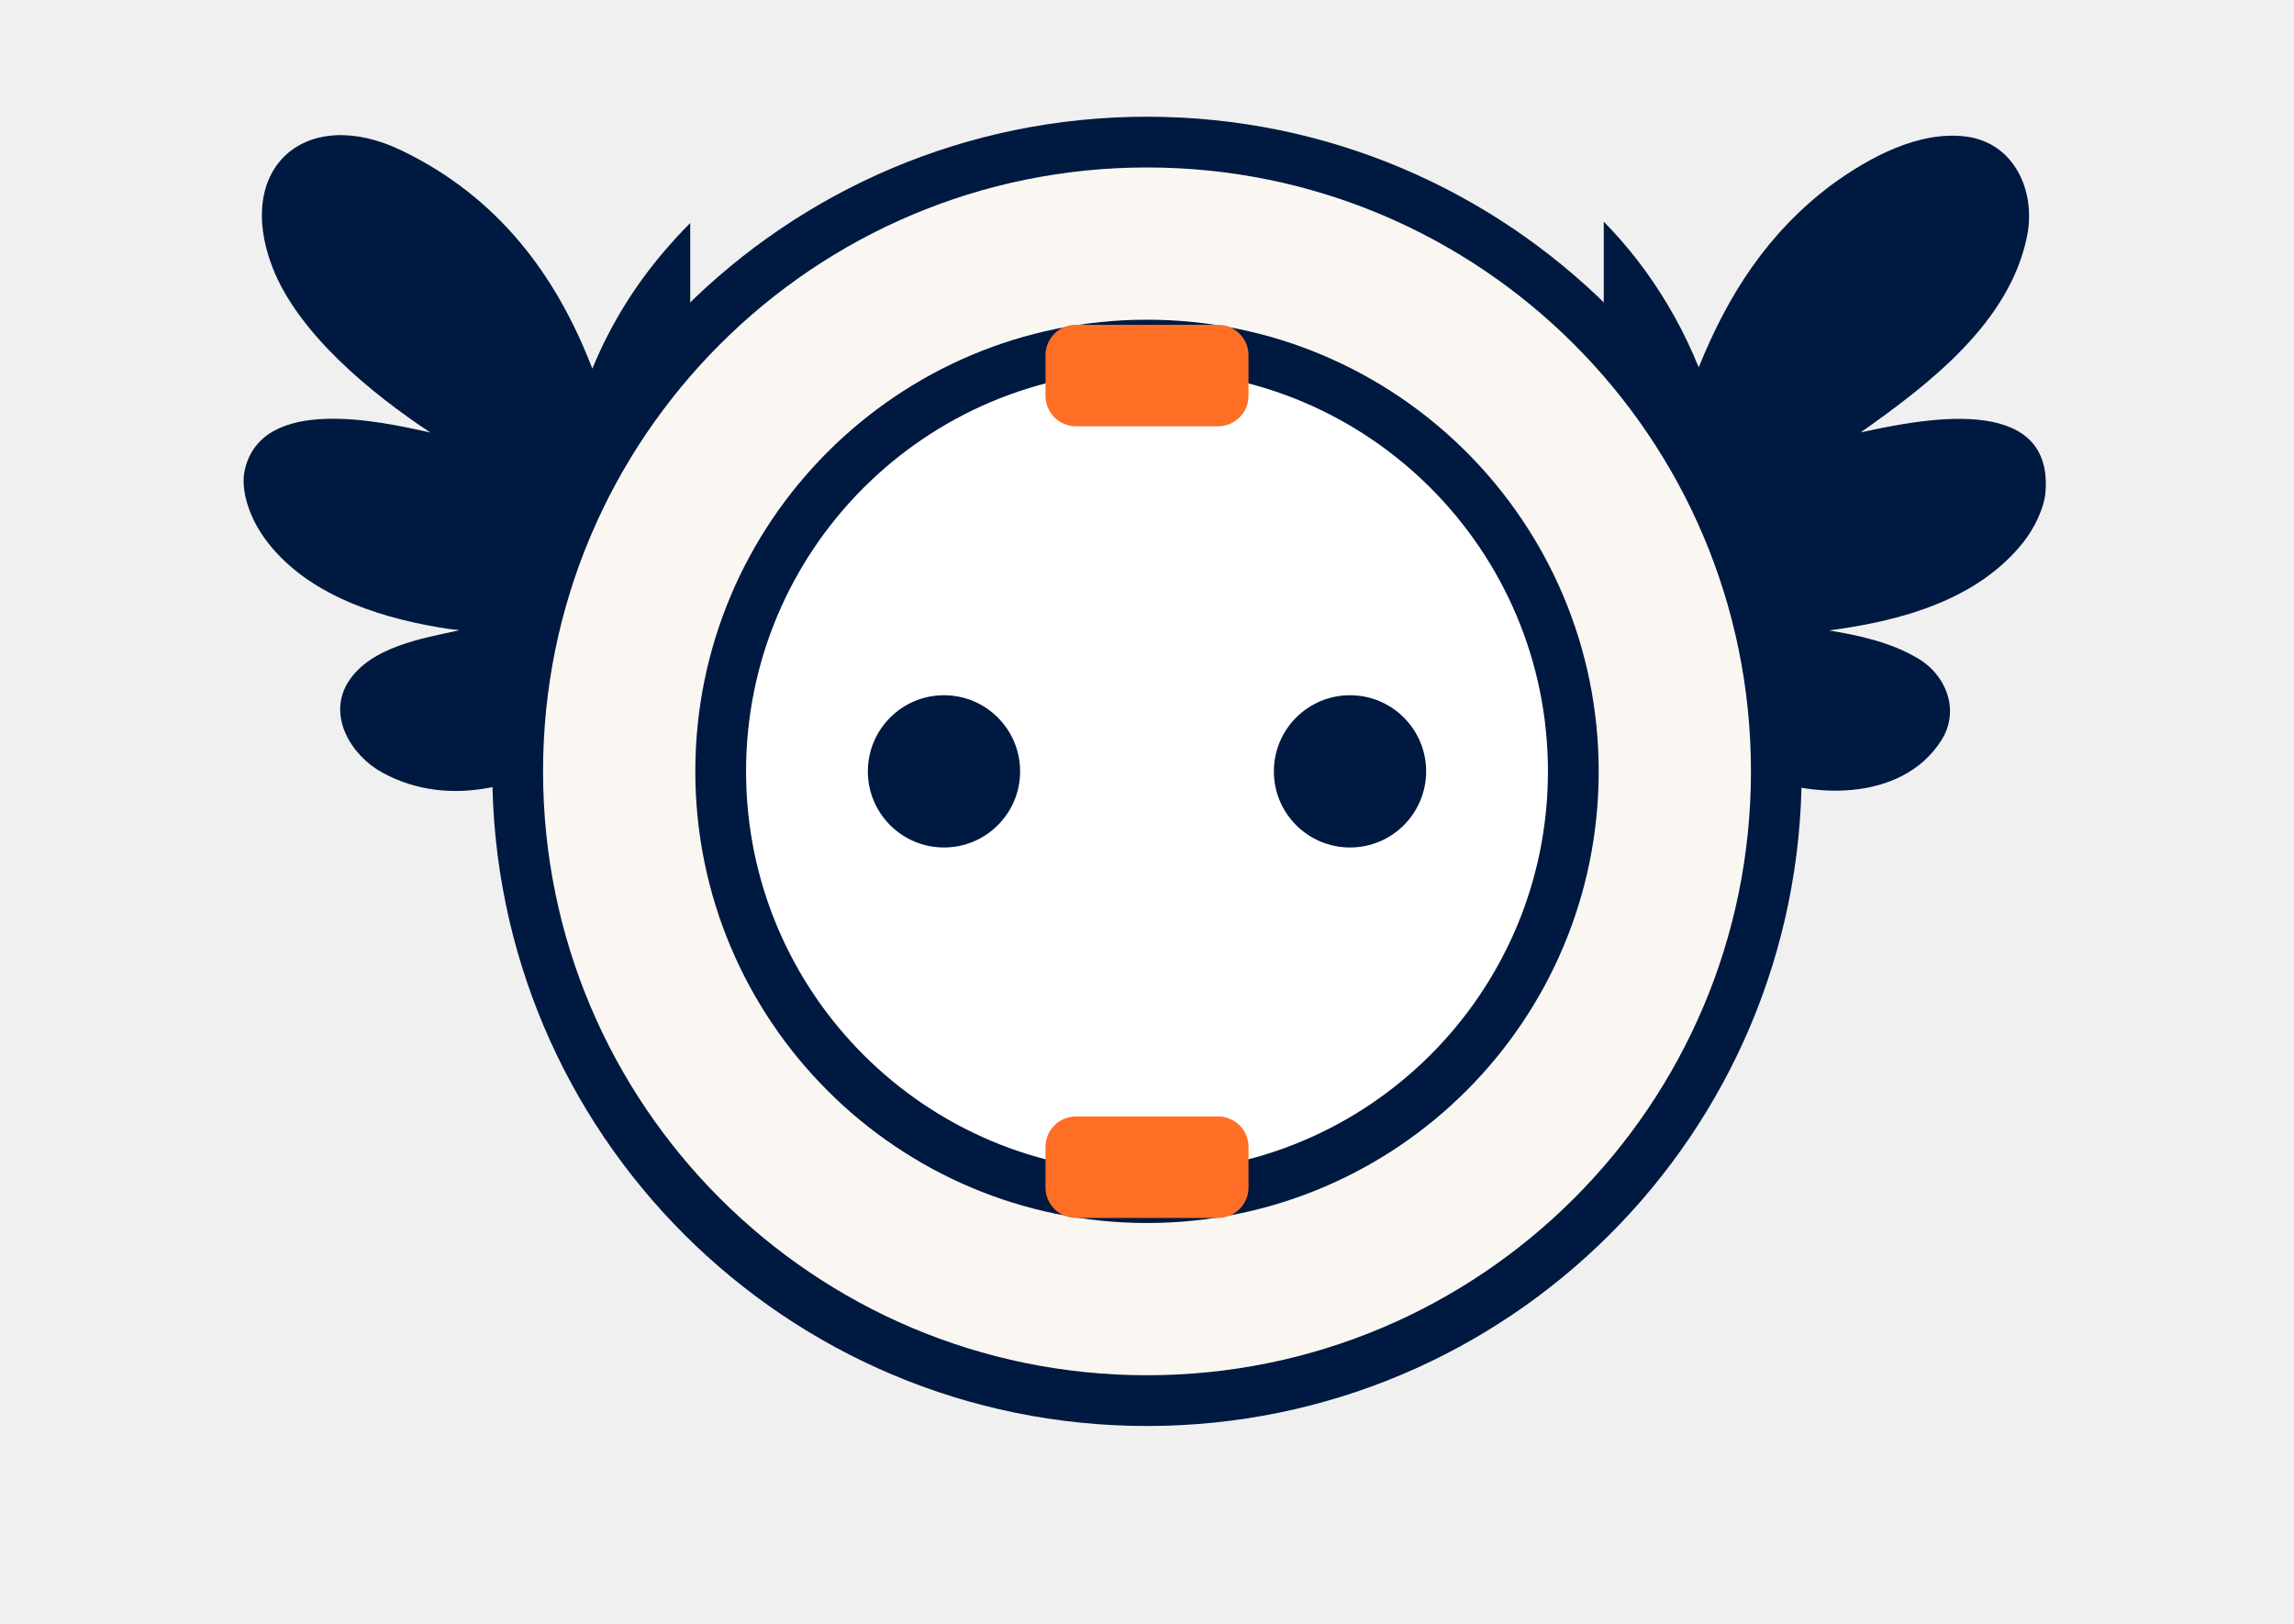
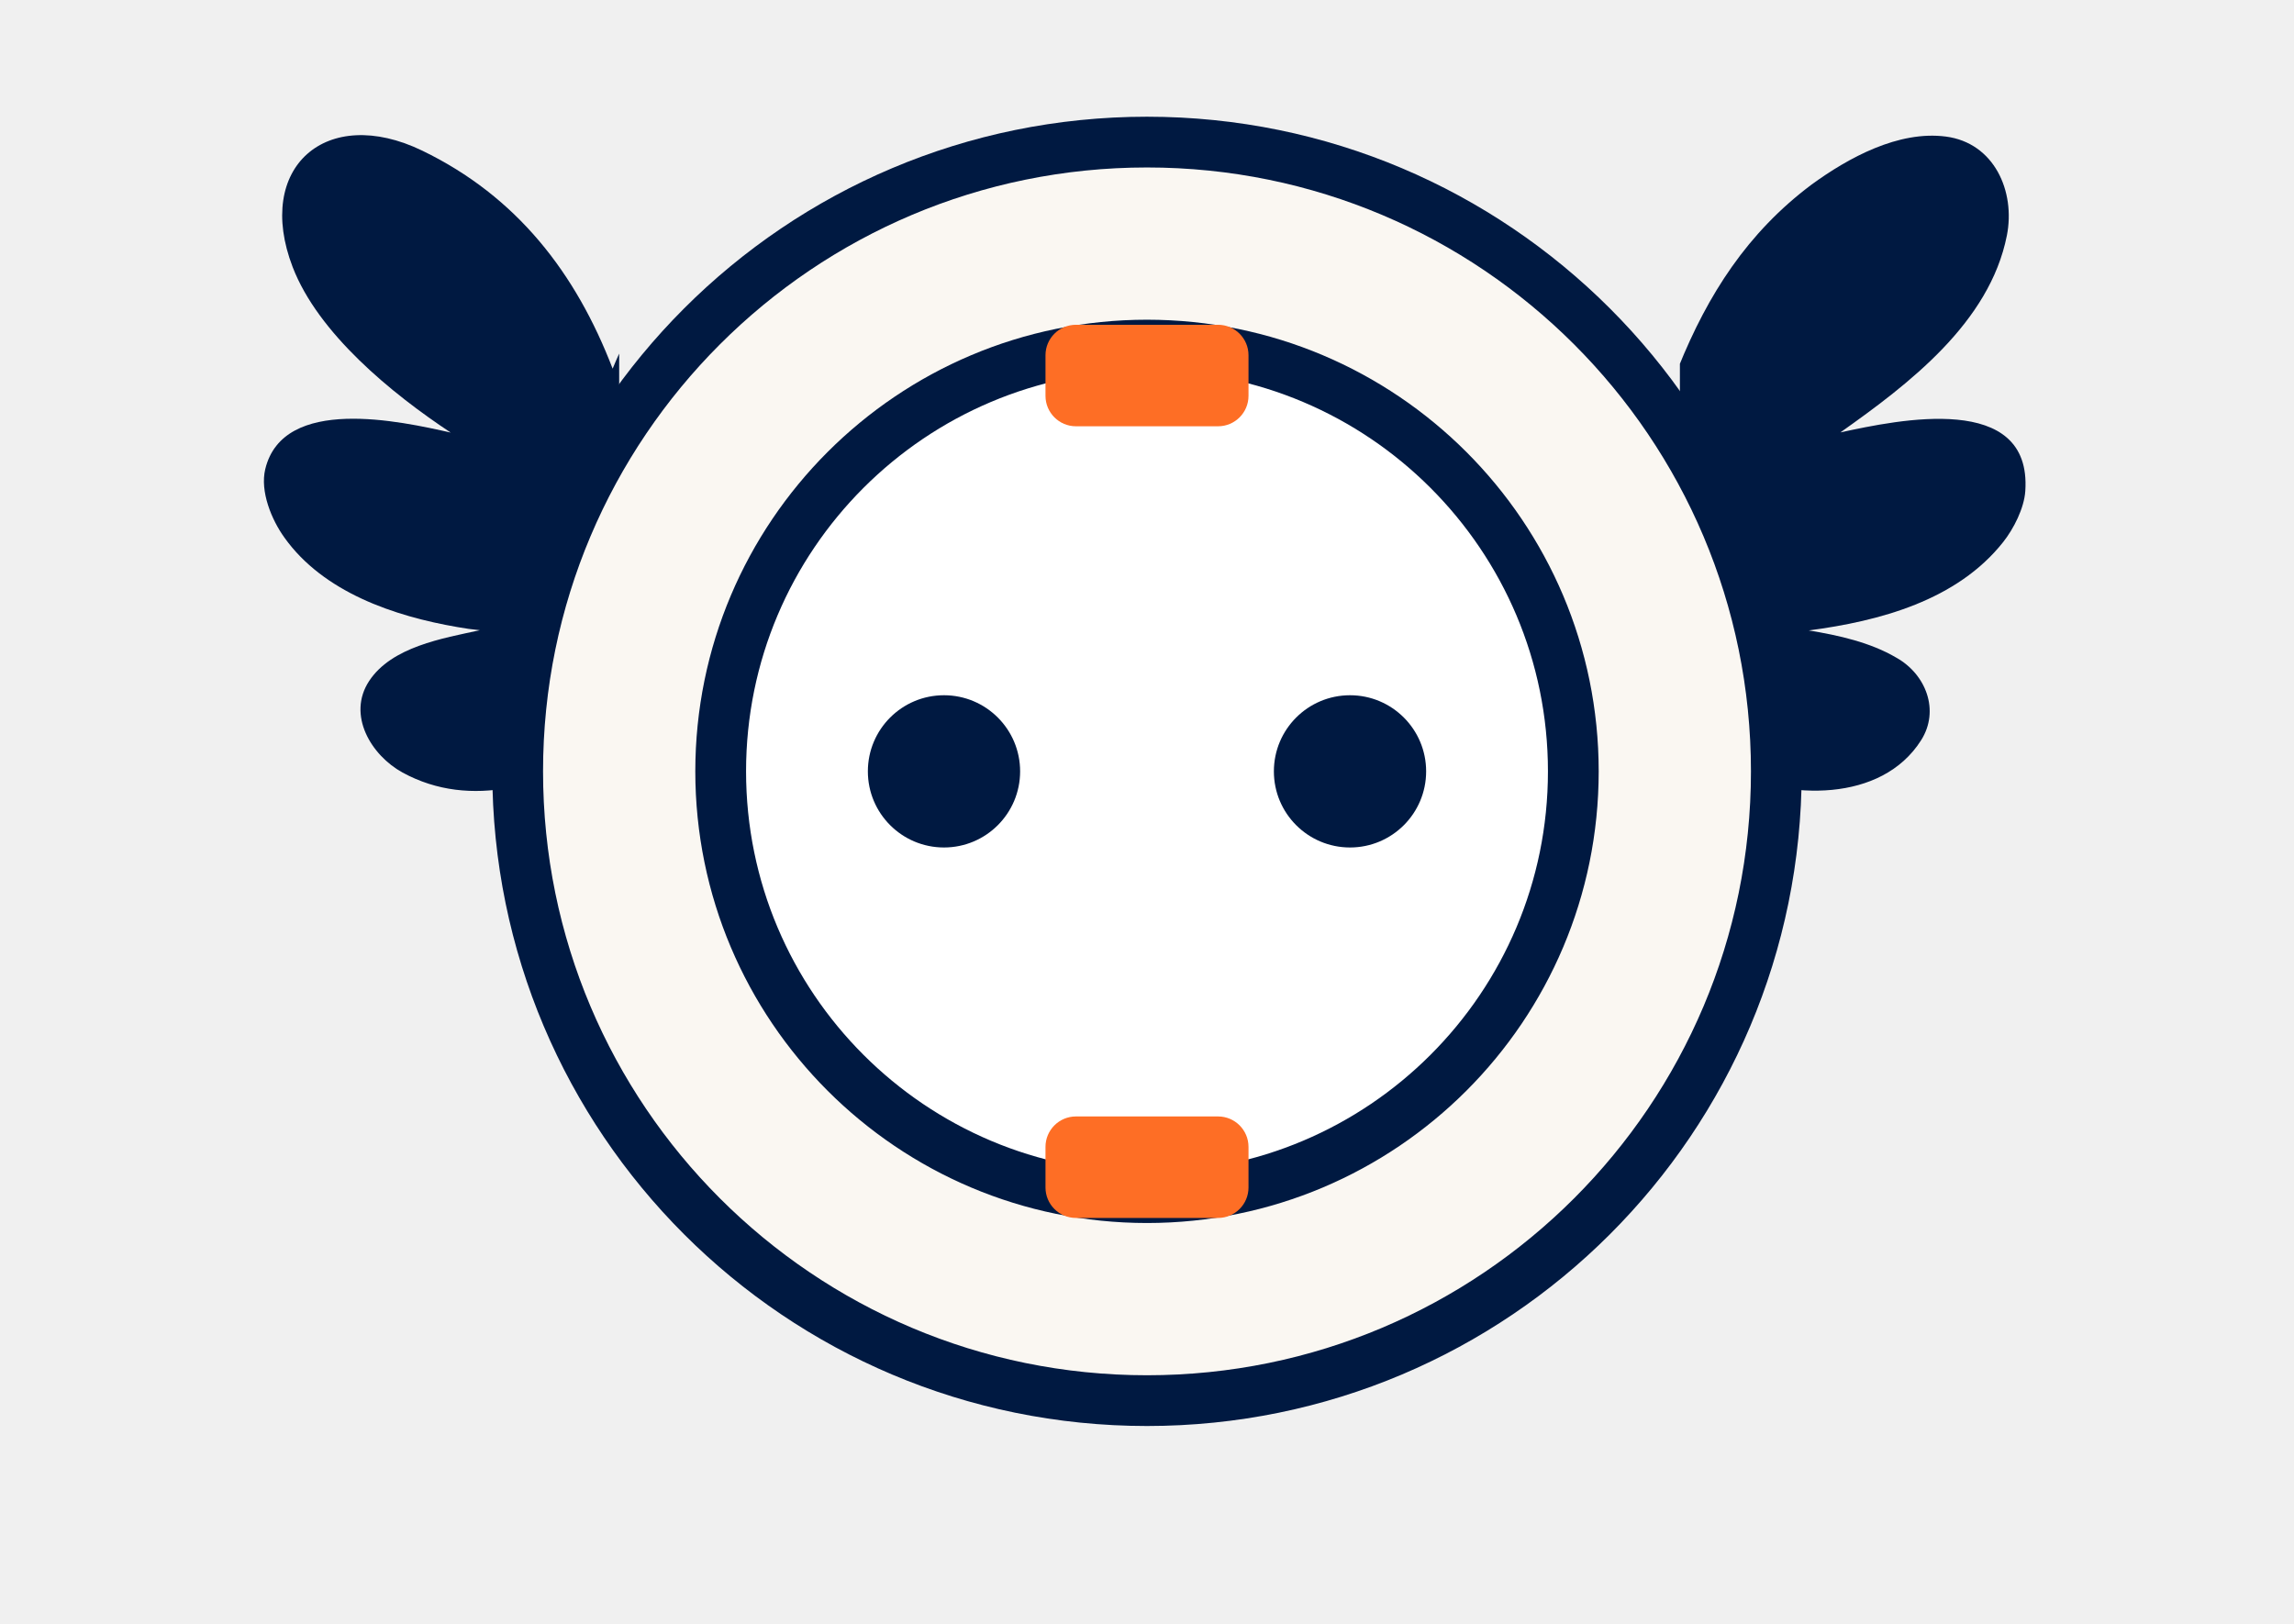
<svg xmlns="http://www.w3.org/2000/svg" width="226" height="160" viewBox="-10 -10 226 160" fill="none">
  <defs>
    <clipPath id="wl">
-       <rect x="-10" y="-10" width="54" height="100" />
+       <rect x="-10" y="-10" width="45" height="100" />
    </clipPath>
    <clipPath id="wr">
-       <rect x="162" y="-10" width="62" height="100" />
+       <rect x="171.5" y="-10" width="52.5" height="100" />
    </clipPath>
  </defs>
-   <path d="M105.869 14.655C125.511 -10.124 160.069 -1.613 171.354 26.194C174.26 18.994 178.167 12.912 184.463 8.193C188.119 5.526 193.045 2.848 197.701 3.455C202.465 4.076 204.576 8.85 203.712 13.208C202.012 21.798 194.034 27.849 187.313 32.603C193.023 31.366 206.193 28.569 205.528 38.383C205.414 40.072 204.389 42.091 203.351 43.404C198.795 49.166 191.165 51.199 184.194 52.115C187.112 52.59 190.267 53.291 192.818 54.796C195.723 56.415 197.137 59.99 195.256 62.946C191.343 69.1 182.132 68.78 176.257 65.991C174.493 65.155 173.151 64.346 171.577 63.312C166.943 81.443 149.263 99.229 134.803 110.107C127.694 115.417 120.027 120.086 112.282 124.404C110.014 125.668 107.395 127.284 104.951 128.093C102.163 129.015 99.636 127.858 97.189 126.501C89.354 122.154 81.326 117.6 74.042 112.361C57.474 100.446 39.9 83.419 34.058 63.299C28.15 67.367 20.408 69.808 13.662 66.117C10.562 64.421 8.168 60.443 10.366 57.098C12.584 53.724 17.622 52.888 21.278 52.094C20.542 52.021 19.809 51.919 19.082 51.787C12.831 50.712 5.853 48.352 2.015 42.959C0.76 41.218 -0.399 38.422 0.133 36.22C1.899 28.916 13.504 31.519 18.402 32.619C12.599 28.781 5.349 22.855 2.832 16.31C-0.939 6.504 6.141 0.265 15.605 4.846C24.927 9.357 30.733 16.899 34.356 26.323C36.181 21.882 38.742 17.78 41.931 14.19C49.145 5.872 59.385 0.783 70.372 0.053C82.619 -0.505 93.761 5.493 100.896 15.312C101.422 16.037 102.125 16.964 102.774 17.555C103.868 17.677 105.212 15.486 105.869 14.655ZM135.384 82.71C129.474 83.956 124.873 84.865 118.799 85.496C116.738 85.714 114.672 85.887 112.604 86.016C111.325 86.1 107.669 86.045 107.501 87.262C106.72 93.097 107.39 99.336 107.211 105.266C107.168 106.694 107.151 108.376 107.179 109.795C107.217 111.831 106.518 115.128 108.669 116.14C112.674 115.922 121.966 107.134 124.756 104.02C129.133 99.194 132.652 93.656 135.162 87.643C135.642 86.501 136.401 84.717 136.54 83.53C136.264 82.839 136.106 82.785 135.384 82.71ZM70.045 82.76C68.927 84.119 70.475 86.405 71.061 87.898C74.638 97.011 80.937 104.884 88.512 111.008C90.118 112.302 94.877 116.098 97.046 116.059C97.231 116.056 97.609 115.935 97.794 115.87C98.073 115.568 98.597 115.023 98.606 114.582C98.779 105.889 98.654 97.164 98.668 88.465C98.671 86.438 97.183 86.182 95.488 86.14C89.823 85.999 84.224 85.177 78.628 84.382C76.223 84.04 72.249 82.761 70.045 82.76ZM47.98 74.24C49.746 78.251 62.401 93.689 66.106 95.522C65.705 94.502 63.918 90.516 63.393 89.683C62.128 87.676 60.05 80.049 58.546 79.186C57.98 78.862 48.308 74.3 47.98 74.24ZM157.182 74.3C155.448 75.291 153.659 76.184 151.826 76.976C151.012 77.336 147.528 78.787 147.257 79.129C145.759 81.019 143.762 86.771 142.816 88.87C142.184 90.274 141.531 91.67 140.858 93.056C140.651 93.476 139.752 95.071 139.802 95.442L140.087 95.343C146.182 89.794 151.526 84.018 156.091 77.119C156.481 76.53 157.588 75.013 157.646 74.49C157.37 74.281 157.53 74.329 157.182 74.3ZM66.702 49.47C65.295 50.648 65.357 52.896 65.205 54.621C64.895 58.14 64.818 70.102 66.877 72.684C69.082 75.447 89.42 77.739 93.638 77.995C94.76 78.063 95.894 78.149 97.019 78.155C98.277 77.66 98.751 76.905 98.705 75.534C98.493 69.235 98.688 62.932 98.658 56.629C98.653 55.524 98.5 54.263 97.236 53.938C95.596 53.524 93.868 53.717 92.166 53.576C88.958 53.312 85.757 52.964 82.567 52.533C79.527 52.103 76.72 51.611 73.724 51C72.068 50.662 68.154 49.517 66.702 49.47ZM138.795 49.21C132.203 51.041 125.468 52.324 118.663 53.045C116.852 53.238 115.036 53.394 113.217 53.513C111.922 53.588 110.557 53.555 109.279 53.762C108.576 53.876 107.922 54.097 107.544 54.746C107.283 55.192 107.241 55.82 107.209 56.328C107.073 58.486 107.006 75.769 107.368 76.849C107.532 77.331 107.819 77.709 108.286 77.927C108.636 78.09 109.034 78.089 109.412 78.103C117.794 77.801 126.122 76.623 134.259 74.587C139.025 73.399 139.618 73.694 140.39 68.731C141.24 63.368 141.336 57.913 140.674 52.524C140.498 51.146 140.527 49.271 138.795 49.21ZM40.512 36.04C38.865 37.979 38.844 45.358 39.051 48.029C39.541 54.377 42.16 60.432 47.122 64.544C48.844 65.971 54.295 69.683 56.524 69.57C57.246 68.314 56.277 64.786 56.178 62.966C56.012 59.617 56.112 56.259 56.476 52.926C56.716 50.742 57.244 48.357 57.166 46.196C56.439 45.223 54.751 44.486 53.636 43.969C50.415 42.476 47.455 40.796 44.584 38.703C43.666 38.034 41.533 36.135 40.512 36.04ZM164.594 35.74C161.673 37.821 159.075 40.019 155.928 41.803C153.956 42.92 151.944 43.972 149.946 45.032C148.582 45.755 148.863 47.308 149.088 48.761C149.963 54.432 150.316 60.137 149.574 65.85C149.437 66.918 148.958 68.08 149.433 69.09C149.797 69.385 149.762 69.392 150.224 69.44C164.408 63.537 169.268 51.207 165.772 36.575C165.644 36.045 165.1 35.779 164.594 35.74ZM84.319 13.266C77.645 16.929 70.65 31.077 68.766 38.258C68.606 38.866 68.381 39.874 68.748 40.402C69.825 41.953 74.964 42.822 76.72 43.177C79.24 43.667 81.773 44.091 84.315 44.447C86.942 44.755 89.763 45.133 92.397 45.247C94.591 45.193 98.561 46.437 98.748 43.084C99.228 34.453 97.971 25.737 92.283 18.876C90.546 16.78 87.293 12.89 84.319 13.266ZM120.822 13.13C117.655 13.937 113.276 19.383 111.428 22.45C107.62 28.862 106.615 36.534 107.299 43.847C107.333 44.214 107.916 45.069 108.257 45.121C112.262 45.726 118.808 44.773 122.691 44.2C125.362 43.789 134.531 42.398 137.145 40.56C138.266 39.771 136.484 35.401 136.136 34.389C133.771 27.798 130.318 21.406 125.535 16.25C124.25 14.864 122.78 13.291 120.822 13.13ZM75.795 9.445C75.122 8.445 72.588 8.449 71.447 8.536C62.788 8.956 54.651 12.803 48.832 19.229C47.511 20.673 44.033 24.974 44.174 26.662C44.373 29.045 49.962 32.52 51.955 33.674C53.312 34.424 57.591 37.087 59.215 36.704C59.842 36.556 60.296 35.642 60.505 35.039C63.124 27.477 66.472 20.733 71.549 14.506C72.409 13.451 75.82 10.304 75.795 9.445ZM159.168 21.414C153.899 13.993 142.616 7.653 133.338 8.531C132.358 8.602 131.502 8.534 130.842 9.25C130.76 9.686 130.774 10.054 131.1 10.377C137.275 16.5 141.534 23.908 144.68 31.973C145.183 33.261 145.617 36.176 147.145 36.5C148.96 36.519 153.799 33.388 155.28 32.482C157.129 31.208 160.862 28.869 161.571 26.639C162.012 25.251 160.003 22.59 159.168 21.414Z" fill="#001941" clip-path="url(#wl)" transform="translate(14 0)" />
-   <path d="M105.869 14.655C125.511 -10.124 160.069 -1.613 171.354 26.194C174.26 18.994 178.167 12.912 184.463 8.193C188.119 5.526 193.045 2.848 197.701 3.455C202.465 4.076 204.576 8.85 203.712 13.208C202.012 21.798 194.034 27.849 187.313 32.603C193.023 31.366 206.193 28.569 205.528 38.383C205.414 40.072 204.389 42.091 203.351 43.404C198.795 49.166 191.165 51.199 184.194 52.115C187.112 52.59 190.267 53.291 192.818 54.796C195.723 56.415 197.137 59.99 195.256 62.946C191.343 69.1 182.132 68.78 176.257 65.991C174.493 65.155 173.151 64.346 171.577 63.312C166.943 81.443 149.263 99.229 134.803 110.107C127.694 115.417 120.027 120.086 112.282 124.404C110.014 125.668 107.395 127.284 104.951 128.093C102.163 129.015 99.636 127.858 97.189 126.501C89.354 122.154 81.326 117.6 74.042 112.361C57.474 100.446 39.9 83.419 34.058 63.299C28.15 67.367 20.408 69.808 13.662 66.117C10.562 64.421 8.168 60.443 10.366 57.098C12.584 53.724 17.622 52.888 21.278 52.094C20.542 52.021 19.809 51.919 19.082 51.787C12.831 50.712 5.853 48.352 2.015 42.959C0.76 41.218 -0.399 38.422 0.133 36.22C1.899 28.916 13.504 31.519 18.402 32.619C12.599 28.781 5.349 22.855 2.832 16.31C-0.939 6.504 6.141 0.265 15.605 4.846C24.927 9.357 30.733 16.899 34.356 26.323C36.181 21.882 38.742 17.78 41.931 14.19C49.145 5.872 59.385 0.783 70.372 0.053C82.619 -0.505 93.761 5.493 100.896 15.312C101.422 16.037 102.125 16.964 102.774 17.555C103.868 17.677 105.212 15.486 105.869 14.655ZM135.384 82.71C129.474 83.956 124.873 84.865 118.799 85.496C116.738 85.714 114.672 85.887 112.604 86.016C111.325 86.1 107.669 86.045 107.501 87.262C106.72 93.097 107.39 99.336 107.211 105.266C107.168 106.694 107.151 108.376 107.179 109.795C107.217 111.831 106.518 115.128 108.669 116.14C112.674 115.922 121.966 107.134 124.756 104.02C129.133 99.194 132.652 93.656 135.162 87.643C135.642 86.501 136.401 84.717 136.54 83.53C136.264 82.839 136.106 82.785 135.384 82.71ZM70.045 82.76C68.927 84.119 70.475 86.405 71.061 87.898C74.638 97.011 80.937 104.884 88.512 111.008C90.118 112.302 94.877 116.098 97.046 116.059C97.231 116.056 97.609 115.935 97.794 115.87C98.073 115.568 98.597 115.023 98.606 114.582C98.779 105.889 98.654 97.164 98.668 88.465C98.671 86.438 97.183 86.182 95.488 86.14C89.823 85.999 84.224 85.177 78.628 84.382C76.223 84.04 72.249 82.761 70.045 82.76ZM47.98 74.24C49.746 78.251 62.401 93.689 66.106 95.522C65.705 94.502 63.918 90.516 63.393 89.683C62.128 87.676 60.05 80.049 58.546 79.186C57.98 78.862 48.308 74.3 47.98 74.24ZM157.182 74.3C155.448 75.291 153.659 76.184 151.826 76.976C151.012 77.336 147.528 78.787 147.257 79.129C145.759 81.019 143.762 86.771 142.816 88.87C142.184 90.274 141.531 91.67 140.858 93.056C140.651 93.476 139.752 95.071 139.802 95.442L140.087 95.343C146.182 89.794 151.526 84.018 156.091 77.119C156.481 76.53 157.588 75.013 157.646 74.49C157.37 74.281 157.53 74.329 157.182 74.3ZM66.702 49.47C65.295 50.648 65.357 52.896 65.205 54.621C64.895 58.14 64.818 70.102 66.877 72.684C69.082 75.447 89.42 77.739 93.638 77.995C94.76 78.063 95.894 78.149 97.019 78.155C98.277 77.66 98.751 76.905 98.705 75.534C98.493 69.235 98.688 62.932 98.658 56.629C98.653 55.524 98.5 54.263 97.236 53.938C95.596 53.524 93.868 53.717 92.166 53.576C88.958 53.312 85.757 52.964 82.567 52.533C79.527 52.103 76.72 51.611 73.724 51C72.068 50.662 68.154 49.517 66.702 49.47ZM138.795 49.21C132.203 51.041 125.468 52.324 118.663 53.045C116.852 53.238 115.036 53.394 113.217 53.513C111.922 53.588 110.557 53.555 109.279 53.762C108.576 53.876 107.922 54.097 107.544 54.746C107.283 55.192 107.241 55.82 107.209 56.328C107.073 58.486 107.006 75.769 107.368 76.849C107.532 77.331 107.819 77.709 108.286 77.927C108.636 78.09 109.034 78.089 109.412 78.103C117.794 77.801 126.122 76.623 134.259 74.587C139.025 73.399 139.618 73.694 140.39 68.731C141.24 63.368 141.336 57.913 140.674 52.524C140.498 51.146 140.527 49.271 138.795 49.21ZM40.512 36.04C38.865 37.979 38.844 45.358 39.051 48.029C39.541 54.377 42.16 60.432 47.122 64.544C48.844 65.971 54.295 69.683 56.524 69.57C57.246 68.314 56.277 64.786 56.178 62.966C56.012 59.617 56.112 56.259 56.476 52.926C56.716 50.742 57.244 48.357 57.166 46.196C56.439 45.223 54.751 44.486 53.636 43.969C50.415 42.476 47.455 40.796 44.584 38.703C43.666 38.034 41.533 36.135 40.512 36.04ZM164.594 35.74C161.673 37.821 159.075 40.019 155.928 41.803C153.956 42.92 151.944 43.972 149.946 45.032C148.582 45.755 148.863 47.308 149.088 48.761C149.963 54.432 150.316 60.137 149.574 65.85C149.437 66.918 148.958 68.08 149.433 69.09C149.797 69.385 149.762 69.392 150.224 69.44C164.408 63.537 169.268 51.207 165.772 36.575C165.644 36.045 165.1 35.779 164.594 35.74ZM84.319 13.266C77.645 16.929 70.65 31.077 68.766 38.258C68.606 38.866 68.381 39.874 68.748 40.402C69.825 41.953 74.964 42.822 76.72 43.177C79.24 43.667 81.773 44.091 84.315 44.447C86.942 44.755 89.763 45.133 92.397 45.247C94.591 45.193 98.561 46.437 98.748 43.084C99.228 34.453 97.971 25.737 92.283 18.876C90.546 16.78 87.293 12.89 84.319 13.266ZM120.822 13.13C117.655 13.937 113.276 19.383 111.428 22.45C107.62 28.862 106.615 36.534 107.299 43.847C107.333 44.214 107.916 45.069 108.257 45.121C112.262 45.726 118.808 44.773 122.691 44.2C125.362 43.789 134.531 42.398 137.145 40.56C138.266 39.771 136.484 35.401 136.136 34.389C133.771 27.798 130.318 21.406 125.535 16.25C124.25 14.864 122.78 13.291 120.822 13.13ZM75.795 9.445C75.122 8.445 72.588 8.449 71.447 8.536C62.788 8.956 54.651 12.803 48.832 19.229C47.511 20.673 44.033 24.974 44.174 26.662C44.373 29.045 49.962 32.52 51.955 33.674C53.312 34.424 57.591 37.087 59.215 36.704C59.842 36.556 60.296 35.642 60.505 35.039C63.124 27.477 66.472 20.733 71.549 14.506C72.409 13.451 75.82 10.304 75.795 9.445ZM159.168 21.414C153.899 13.993 142.616 7.653 133.338 8.531C132.358 8.602 131.502 8.534 130.842 9.25C130.76 9.686 130.774 10.054 131.1 10.377C137.275 16.5 141.534 23.908 144.68 31.973C145.183 33.261 145.617 36.176 147.145 36.5C148.96 36.519 153.799 33.388 155.28 32.482C157.129 31.208 160.862 28.869 161.571 26.639C162.012 25.251 160.003 22.59 159.168 21.414Z" fill="#001941" clip-path="url(#wr)" transform="translate(-14 0)" />
+   <path d="M105.869 14.655C125.511 -10.124 160.069 -1.613 171.354 26.194C174.26 18.994 178.167 12.912 184.463 8.193C188.119 5.526 193.045 2.848 197.701 3.455C202.465 4.076 204.576 8.85 203.712 13.208C202.012 21.798 194.034 27.849 187.313 32.603C193.023 31.366 206.193 28.569 205.528 38.383C205.414 40.072 204.389 42.091 203.351 43.404C198.795 49.166 191.165 51.199 184.194 52.115C187.112 52.59 190.267 53.291 192.818 54.796C195.723 56.415 197.137 59.99 195.256 62.946C191.343 69.1 182.132 68.78 176.257 65.991C174.493 65.155 173.151 64.346 171.577 63.312C166.943 81.443 149.263 99.229 134.803 110.107C127.694 115.417 120.027 120.086 112.282 124.404C110.014 125.668 107.395 127.284 104.951 128.093C102.163 129.015 99.636 127.858 97.189 126.501C89.354 122.154 81.326 117.6 74.042 112.361C57.474 100.446 39.9 83.419 34.058 63.299C28.15 67.367 20.408 69.808 13.662 66.117C10.562 64.421 8.168 60.443 10.366 57.098C12.584 53.724 17.622 52.888 21.278 52.094C20.542 52.021 19.809 51.919 19.082 51.787C12.831 50.712 5.853 48.352 2.015 42.959C0.76 41.218 -0.399 38.422 0.133 36.22C1.899 28.916 13.504 31.519 18.402 32.619C12.599 28.781 5.349 22.855 2.832 16.31C-0.939 6.504 6.141 0.265 15.605 4.846C24.927 9.357 30.733 16.899 34.356 26.323C36.181 21.882 38.742 17.78 41.931 14.19C49.145 5.872 59.385 0.783 70.372 0.053C82.619 -0.505 93.761 5.493 100.896 15.312C101.422 16.037 102.125 16.964 102.774 17.555C103.868 17.677 105.212 15.486 105.869 14.655ZM135.384 82.71C129.474 83.956 124.873 84.865 118.799 85.496C116.738 85.714 114.672 85.887 112.604 86.016C111.325 86.1 107.669 86.045 107.501 87.262C106.72 93.097 107.39 99.336 107.211 105.266C107.168 106.694 107.151 108.376 107.179 109.795C107.217 111.831 106.518 115.128 108.669 116.14C112.674 115.922 121.966 107.134 124.756 104.02C129.133 99.194 132.652 93.656 135.162 87.643C135.642 86.501 136.401 84.717 136.54 83.53C136.264 82.839 136.106 82.785 135.384 82.71ZM70.045 82.76C68.927 84.119 70.475 86.405 71.061 87.898C74.638 97.011 80.937 104.884 88.512 111.008C90.118 112.302 94.877 116.098 97.046 116.059C97.231 116.056 97.609 115.935 97.794 115.87C98.073 115.568 98.597 115.023 98.606 114.582C98.779 105.889 98.654 97.164 98.668 88.465C98.671 86.438 97.183 86.182 95.488 86.14C89.823 85.999 84.224 85.177 78.628 84.382C76.223 84.04 72.249 82.761 70.045 82.76ZM47.98 74.24C49.746 78.251 62.401 93.689 66.106 95.522C65.705 94.502 63.918 90.516 63.393 89.683C62.128 87.676 60.05 80.049 58.546 79.186C57.98 78.862 48.308 74.3 47.98 74.24ZM157.182 74.3C155.448 75.291 153.659 76.184 151.826 76.976C151.012 77.336 147.528 78.787 147.257 79.129C145.759 81.019 143.762 86.771 142.816 88.87C142.184 90.274 141.531 91.67 140.858 93.056C140.651 93.476 139.752 95.071 139.802 95.442L140.087 95.343C146.182 89.794 151.526 84.018 156.091 77.119C156.481 76.53 157.588 75.013 157.646 74.49C157.37 74.281 157.53 74.329 157.182 74.3ZM66.702 49.47C65.295 50.648 65.357 52.896 65.205 54.621C64.895 58.14 64.818 70.102 66.877 72.684C69.082 75.447 89.42 77.739 93.638 77.995C94.76 78.063 95.894 78.149 97.019 78.155C98.277 77.66 98.751 76.905 98.705 75.534C98.493 69.235 98.688 62.932 98.658 56.629C98.653 55.524 98.5 54.263 97.236 53.938C95.596 53.524 93.868 53.717 92.166 53.576C88.958 53.312 85.757 52.964 82.567 52.533C79.527 52.103 76.72 51.611 73.724 51C72.068 50.662 68.154 49.517 66.702 49.47ZM138.795 49.21C132.203 51.041 125.468 52.324 118.663 53.045C116.852 53.238 115.036 53.394 113.217 53.513C111.922 53.588 110.557 53.555 109.279 53.762C108.576 53.876 107.922 54.097 107.544 54.746C107.283 55.192 107.241 55.82 107.209 56.328C107.073 58.486 107.006 75.769 107.368 76.849C107.532 77.331 107.819 77.709 108.286 77.927C108.636 78.09 109.034 78.089 109.412 78.103C117.794 77.801 126.122 76.623 134.259 74.587C139.025 73.399 139.618 73.694 140.39 68.731C141.24 63.368 141.336 57.913 140.674 52.524C140.498 51.146 140.527 49.271 138.795 49.21ZM40.512 36.04C38.865 37.979 38.844 45.358 39.051 48.029C39.541 54.377 42.16 60.432 47.122 64.544C48.844 65.971 54.295 69.683 56.524 69.57C57.246 68.314 56.277 64.786 56.178 62.966C56.012 59.617 56.112 56.259 56.476 52.926C56.716 50.742 57.244 48.357 57.166 46.196C56.439 45.223 54.751 44.486 53.636 43.969C50.415 42.476 47.455 40.796 44.584 38.703C43.666 38.034 41.533 36.135 40.512 36.04ZM164.594 35.74C161.673 37.821 159.075 40.019 155.928 41.803C153.956 42.92 151.944 43.972 149.946 45.032C148.582 45.755 148.863 47.308 149.088 48.761C149.963 54.432 150.316 60.137 149.574 65.85C149.437 66.918 148.958 68.08 149.433 69.09C149.797 69.385 149.762 69.392 150.224 69.44C164.408 63.537 169.268 51.207 165.772 36.575C165.644 36.045 165.1 35.779 164.594 35.74ZM84.319 13.266C77.645 16.929 70.65 31.077 68.766 38.258C68.606 38.866 68.381 39.874 68.748 40.402C69.825 41.953 74.964 42.822 76.72 43.177C79.24 43.667 81.773 44.091 84.315 44.447C86.942 44.755 89.763 45.133 92.397 45.247C94.591 45.193 98.561 46.437 98.748 43.084C99.228 34.453 97.971 25.737 92.283 18.876C90.546 16.78 87.293 12.89 84.319 13.266ZM120.822 13.13C117.655 13.937 113.276 19.383 111.428 22.45C107.62 28.862 106.615 36.534 107.299 43.847C107.333 44.214 107.916 45.069 108.257 45.121C112.262 45.726 118.808 44.773 122.691 44.2C125.362 43.789 134.531 42.398 137.145 40.56C138.266 39.771 136.484 35.401 136.136 34.389C133.771 27.798 130.318 21.406 125.535 16.25C124.25 14.864 122.78 13.291 120.822 13.13ZM75.795 9.445C75.122 8.445 72.588 8.449 71.447 8.536C62.788 8.956 54.651 12.803 48.832 19.229C47.511 20.673 44.033 24.974 44.174 26.662C44.373 29.045 49.962 32.52 51.955 33.674C53.312 34.424 57.591 37.087 59.215 36.704C59.842 36.556 60.296 35.642 60.505 35.039C63.124 27.477 66.472 20.733 71.549 14.506C72.409 13.451 75.82 10.304 75.795 9.445ZM159.168 21.414C153.899 13.993 142.616 7.653 133.338 8.531C132.358 8.602 131.502 8.534 130.842 9.25C130.76 9.686 130.774 10.054 131.1 10.377C137.275 16.5 141.534 23.908 144.68 31.973C145.183 33.261 145.617 36.176 147.145 36.5C148.96 36.519 153.799 33.388 155.28 32.482C157.129 31.208 160.862 28.869 161.571 26.639C162.012 25.251 160.003 22.59 159.168 21.414Z" fill="#001941" clip-path="url(#wl)" transform="translate(16 0)" />
+   <path d="M105.869 14.655C125.511 -10.124 160.069 -1.613 171.354 26.194C174.26 18.994 178.167 12.912 184.463 8.193C188.119 5.526 193.045 2.848 197.701 3.455C202.465 4.076 204.576 8.85 203.712 13.208C202.012 21.798 194.034 27.849 187.313 32.603C193.023 31.366 206.193 28.569 205.528 38.383C205.414 40.072 204.389 42.091 203.351 43.404C198.795 49.166 191.165 51.199 184.194 52.115C187.112 52.59 190.267 53.291 192.818 54.796C195.723 56.415 197.137 59.99 195.256 62.946C191.343 69.1 182.132 68.78 176.257 65.991C174.493 65.155 173.151 64.346 171.577 63.312C166.943 81.443 149.263 99.229 134.803 110.107C127.694 115.417 120.027 120.086 112.282 124.404C110.014 125.668 107.395 127.284 104.951 128.093C102.163 129.015 99.636 127.858 97.189 126.501C89.354 122.154 81.326 117.6 74.042 112.361C57.474 100.446 39.9 83.419 34.058 63.299C28.15 67.367 20.408 69.808 13.662 66.117C10.562 64.421 8.168 60.443 10.366 57.098C12.584 53.724 17.622 52.888 21.278 52.094C20.542 52.021 19.809 51.919 19.082 51.787C12.831 50.712 5.853 48.352 2.015 42.959C0.76 41.218 -0.399 38.422 0.133 36.22C1.899 28.916 13.504 31.519 18.402 32.619C12.599 28.781 5.349 22.855 2.832 16.31C-0.939 6.504 6.141 0.265 15.605 4.846C24.927 9.357 30.733 16.899 34.356 26.323C36.181 21.882 38.742 17.78 41.931 14.19C49.145 5.872 59.385 0.783 70.372 0.053C82.619 -0.505 93.761 5.493 100.896 15.312C101.422 16.037 102.125 16.964 102.774 17.555C103.868 17.677 105.212 15.486 105.869 14.655ZM135.384 82.71C129.474 83.956 124.873 84.865 118.799 85.496C116.738 85.714 114.672 85.887 112.604 86.016C111.325 86.1 107.669 86.045 107.501 87.262C106.72 93.097 107.39 99.336 107.211 105.266C107.168 106.694 107.151 108.376 107.179 109.795C107.217 111.831 106.518 115.128 108.669 116.14C112.674 115.922 121.966 107.134 124.756 104.02C129.133 99.194 132.652 93.656 135.162 87.643C135.642 86.501 136.401 84.717 136.54 83.53C136.264 82.839 136.106 82.785 135.384 82.71ZM70.045 82.76C68.927 84.119 70.475 86.405 71.061 87.898C74.638 97.011 80.937 104.884 88.512 111.008C90.118 112.302 94.877 116.098 97.046 116.059C97.231 116.056 97.609 115.935 97.794 115.87C98.073 115.568 98.597 115.023 98.606 114.582C98.779 105.889 98.654 97.164 98.668 88.465C98.671 86.438 97.183 86.182 95.488 86.14C89.823 85.999 84.224 85.177 78.628 84.382C76.223 84.04 72.249 82.761 70.045 82.76ZM47.98 74.24C49.746 78.251 62.401 93.689 66.106 95.522C65.705 94.502 63.918 90.516 63.393 89.683C62.128 87.676 60.05 80.049 58.546 79.186C57.98 78.862 48.308 74.3 47.98 74.24ZM157.182 74.3C155.448 75.291 153.659 76.184 151.826 76.976C151.012 77.336 147.528 78.787 147.257 79.129C145.759 81.019 143.762 86.771 142.816 88.87C142.184 90.274 141.531 91.67 140.858 93.056C140.651 93.476 139.752 95.071 139.802 95.442L140.087 95.343C146.182 89.794 151.526 84.018 156.091 77.119C156.481 76.53 157.588 75.013 157.646 74.49C157.37 74.281 157.53 74.329 157.182 74.3ZM66.702 49.47C65.295 50.648 65.357 52.896 65.205 54.621C64.895 58.14 64.818 70.102 66.877 72.684C69.082 75.447 89.42 77.739 93.638 77.995C94.76 78.063 95.894 78.149 97.019 78.155C98.277 77.66 98.751 76.905 98.705 75.534C98.493 69.235 98.688 62.932 98.658 56.629C98.653 55.524 98.5 54.263 97.236 53.938C95.596 53.524 93.868 53.717 92.166 53.576C88.958 53.312 85.757 52.964 82.567 52.533C79.527 52.103 76.72 51.611 73.724 51C72.068 50.662 68.154 49.517 66.702 49.47ZM138.795 49.21C132.203 51.041 125.468 52.324 118.663 53.045C116.852 53.238 115.036 53.394 113.217 53.513C111.922 53.588 110.557 53.555 109.279 53.762C108.576 53.876 107.922 54.097 107.544 54.746C107.283 55.192 107.241 55.82 107.209 56.328C107.073 58.486 107.006 75.769 107.368 76.849C107.532 77.331 107.819 77.709 108.286 77.927C108.636 78.09 109.034 78.089 109.412 78.103C117.794 77.801 126.122 76.623 134.259 74.587C139.025 73.399 139.618 73.694 140.39 68.731C141.24 63.368 141.336 57.913 140.674 52.524C140.498 51.146 140.527 49.271 138.795 49.21ZM40.512 36.04C38.865 37.979 38.844 45.358 39.051 48.029C39.541 54.377 42.16 60.432 47.122 64.544C48.844 65.971 54.295 69.683 56.524 69.57C57.246 68.314 56.277 64.786 56.178 62.966C56.012 59.617 56.112 56.259 56.476 52.926C56.716 50.742 57.244 48.357 57.166 46.196C56.439 45.223 54.751 44.486 53.636 43.969C50.415 42.476 47.455 40.796 44.584 38.703C43.666 38.034 41.533 36.135 40.512 36.04ZM164.594 35.74C161.673 37.821 159.075 40.019 155.928 41.803C153.956 42.92 151.944 43.972 149.946 45.032C148.582 45.755 148.863 47.308 149.088 48.761C149.963 54.432 150.316 60.137 149.574 65.85C149.437 66.918 148.958 68.08 149.433 69.09C149.797 69.385 149.762 69.392 150.224 69.44C164.408 63.537 169.268 51.207 165.772 36.575C165.644 36.045 165.1 35.779 164.594 35.74ZM84.319 13.266C77.645 16.929 70.65 31.077 68.766 38.258C68.606 38.866 68.381 39.874 68.748 40.402C69.825 41.953 74.964 42.822 76.72 43.177C79.24 43.667 81.773 44.091 84.315 44.447C86.942 44.755 89.763 45.133 92.397 45.247C94.591 45.193 98.561 46.437 98.748 43.084C99.228 34.453 97.971 25.737 92.283 18.876C90.546 16.78 87.293 12.89 84.319 13.266ZM120.822 13.13C117.655 13.937 113.276 19.383 111.428 22.45C107.62 28.862 106.615 36.534 107.299 43.847C107.333 44.214 107.916 45.069 108.257 45.121C112.262 45.726 118.808 44.773 122.691 44.2C125.362 43.789 134.531 42.398 137.145 40.56C138.266 39.771 136.484 35.401 136.136 34.389C133.771 27.798 130.318 21.406 125.535 16.25C124.25 14.864 122.78 13.291 120.822 13.13ZM75.795 9.445C75.122 8.445 72.588 8.449 71.447 8.536C62.788 8.956 54.651 12.803 48.832 19.229C47.511 20.673 44.033 24.974 44.174 26.662C44.373 29.045 49.962 32.52 51.955 33.674C53.312 34.424 57.591 37.087 59.215 36.704C59.842 36.556 60.296 35.642 60.505 35.039C63.124 27.477 66.472 20.733 71.549 14.506C72.409 13.451 75.82 10.304 75.795 9.445ZM159.168 21.414C153.899 13.993 142.616 7.653 133.338 8.531C132.358 8.602 131.502 8.534 130.842 9.25C130.76 9.686 130.774 10.054 131.1 10.377C137.275 16.5 141.534 23.908 144.68 31.973C145.183 33.261 145.617 36.176 147.145 36.5C148.96 36.519 153.799 33.388 155.28 32.482C157.129 31.208 160.862 28.869 161.571 26.639C162.012 25.251 160.003 22.59 159.168 21.414Z" fill="#001941" clip-path="url(#wr)" transform="translate(-16 0)" />
  <circle cx="103" cy="66" r="62" fill="#faf7f2" stroke="#001941" stroke-width="5" />
  <circle cx="103" cy="66" r="42" fill="white" stroke="#001941" stroke-width="5" />
  <circle cx="83" cy="66" r="7.5" fill="#001941" />
  <circle cx="123" cy="66" r="7.5" fill="#001941" />
  <rect x="93" y="22" width="20" height="10" rx="3" fill="#fe6e25" />
  <rect x="93" y="100" width="20" height="10" rx="3" fill="#fe6e25" />
</svg>
